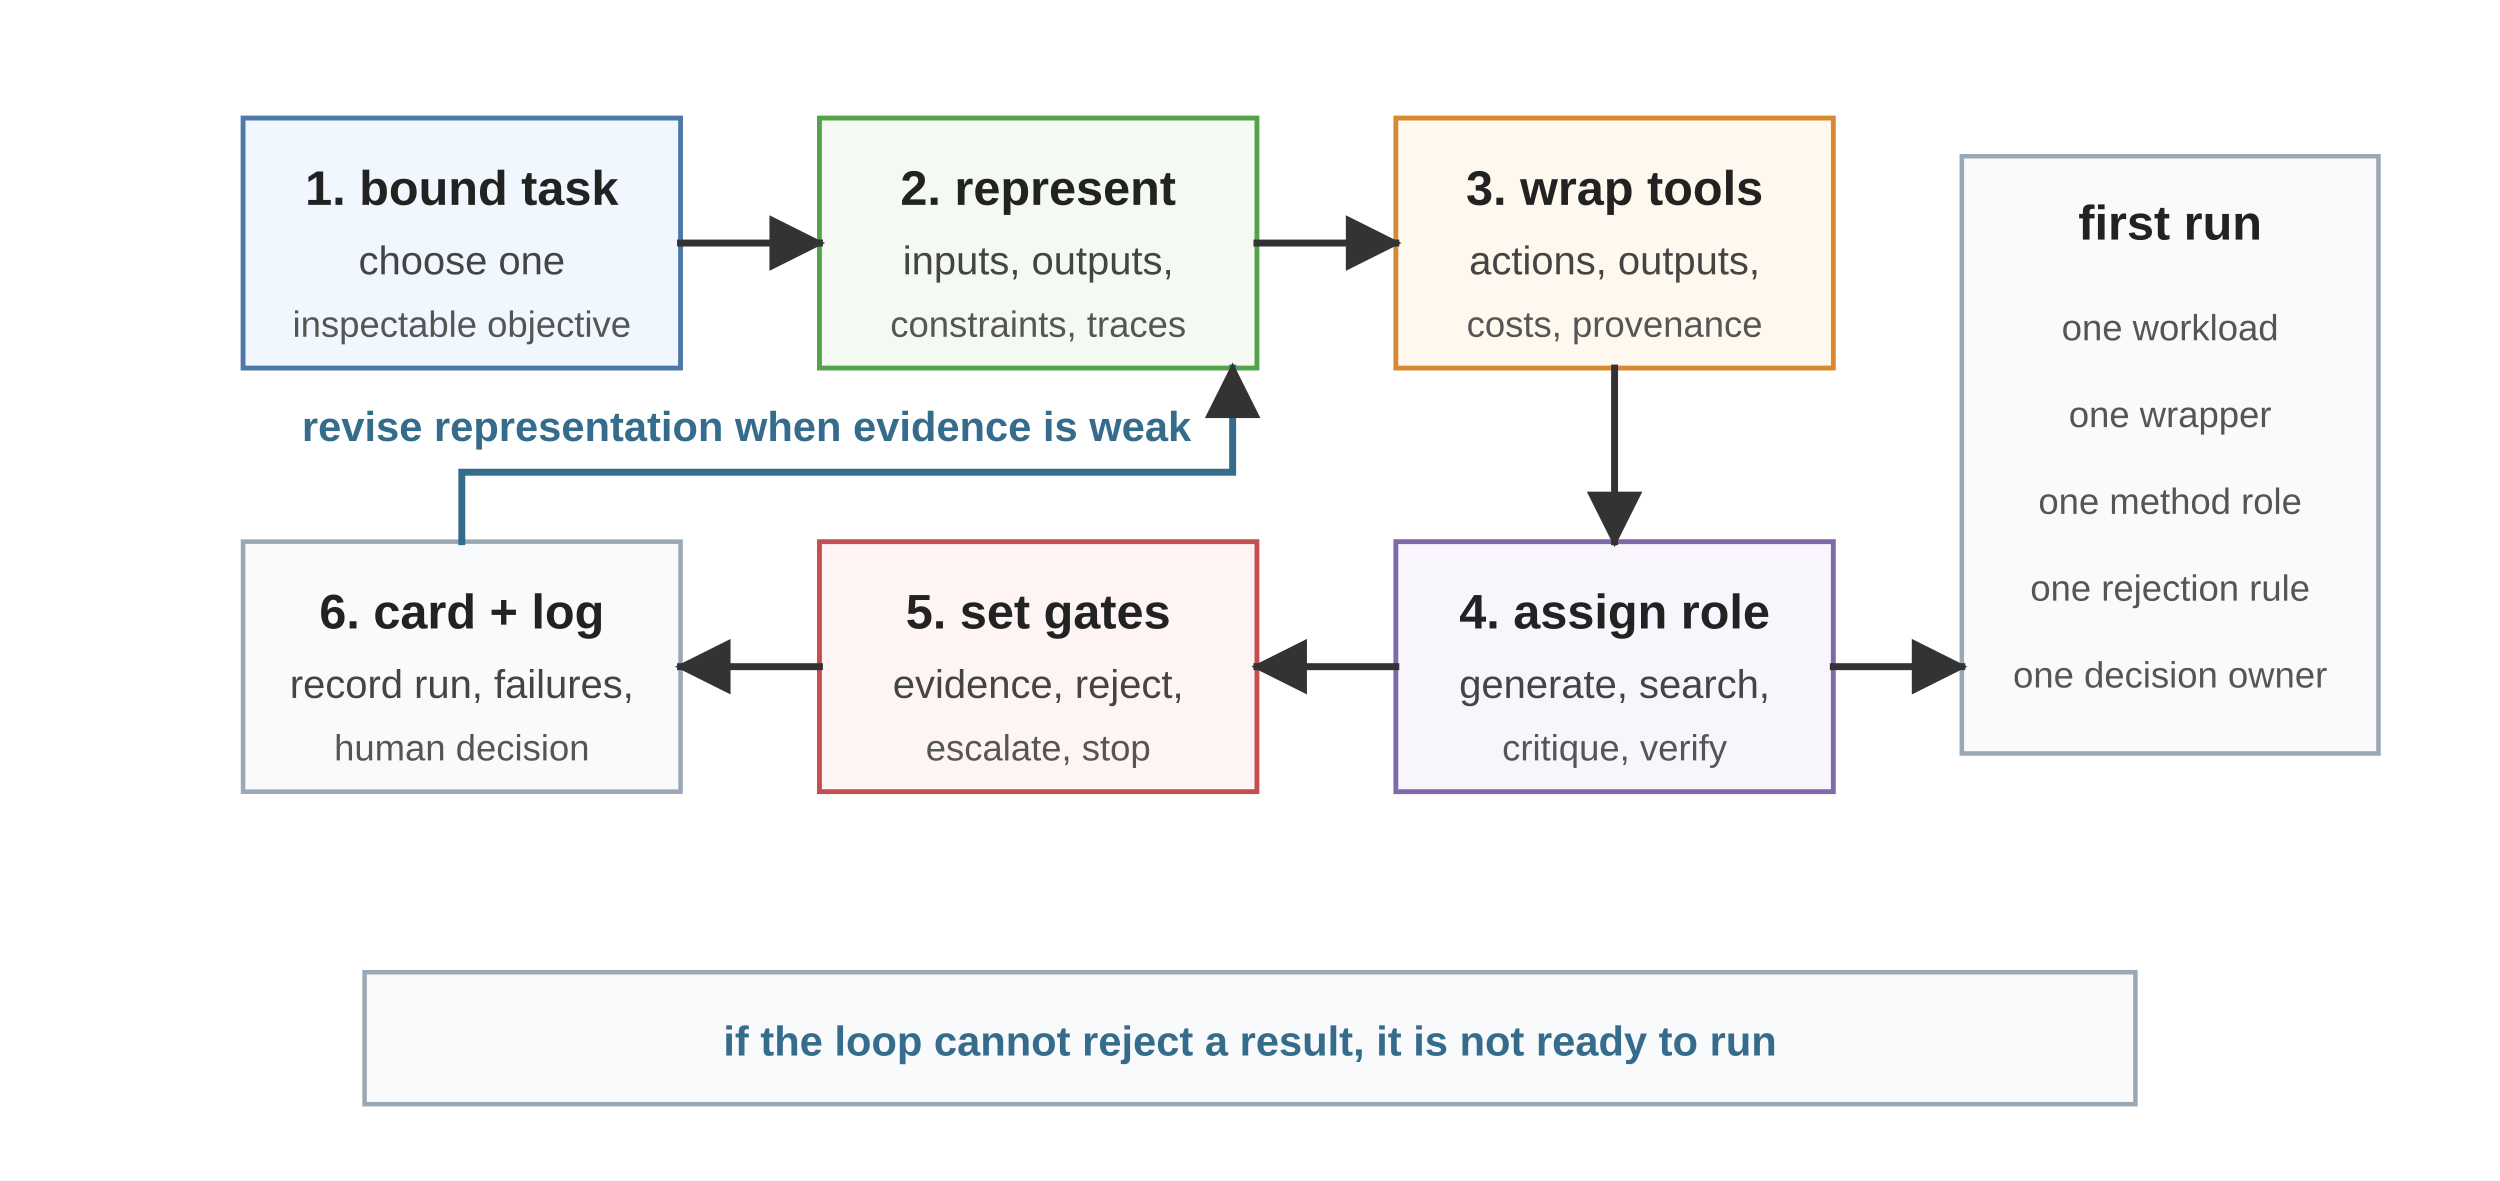
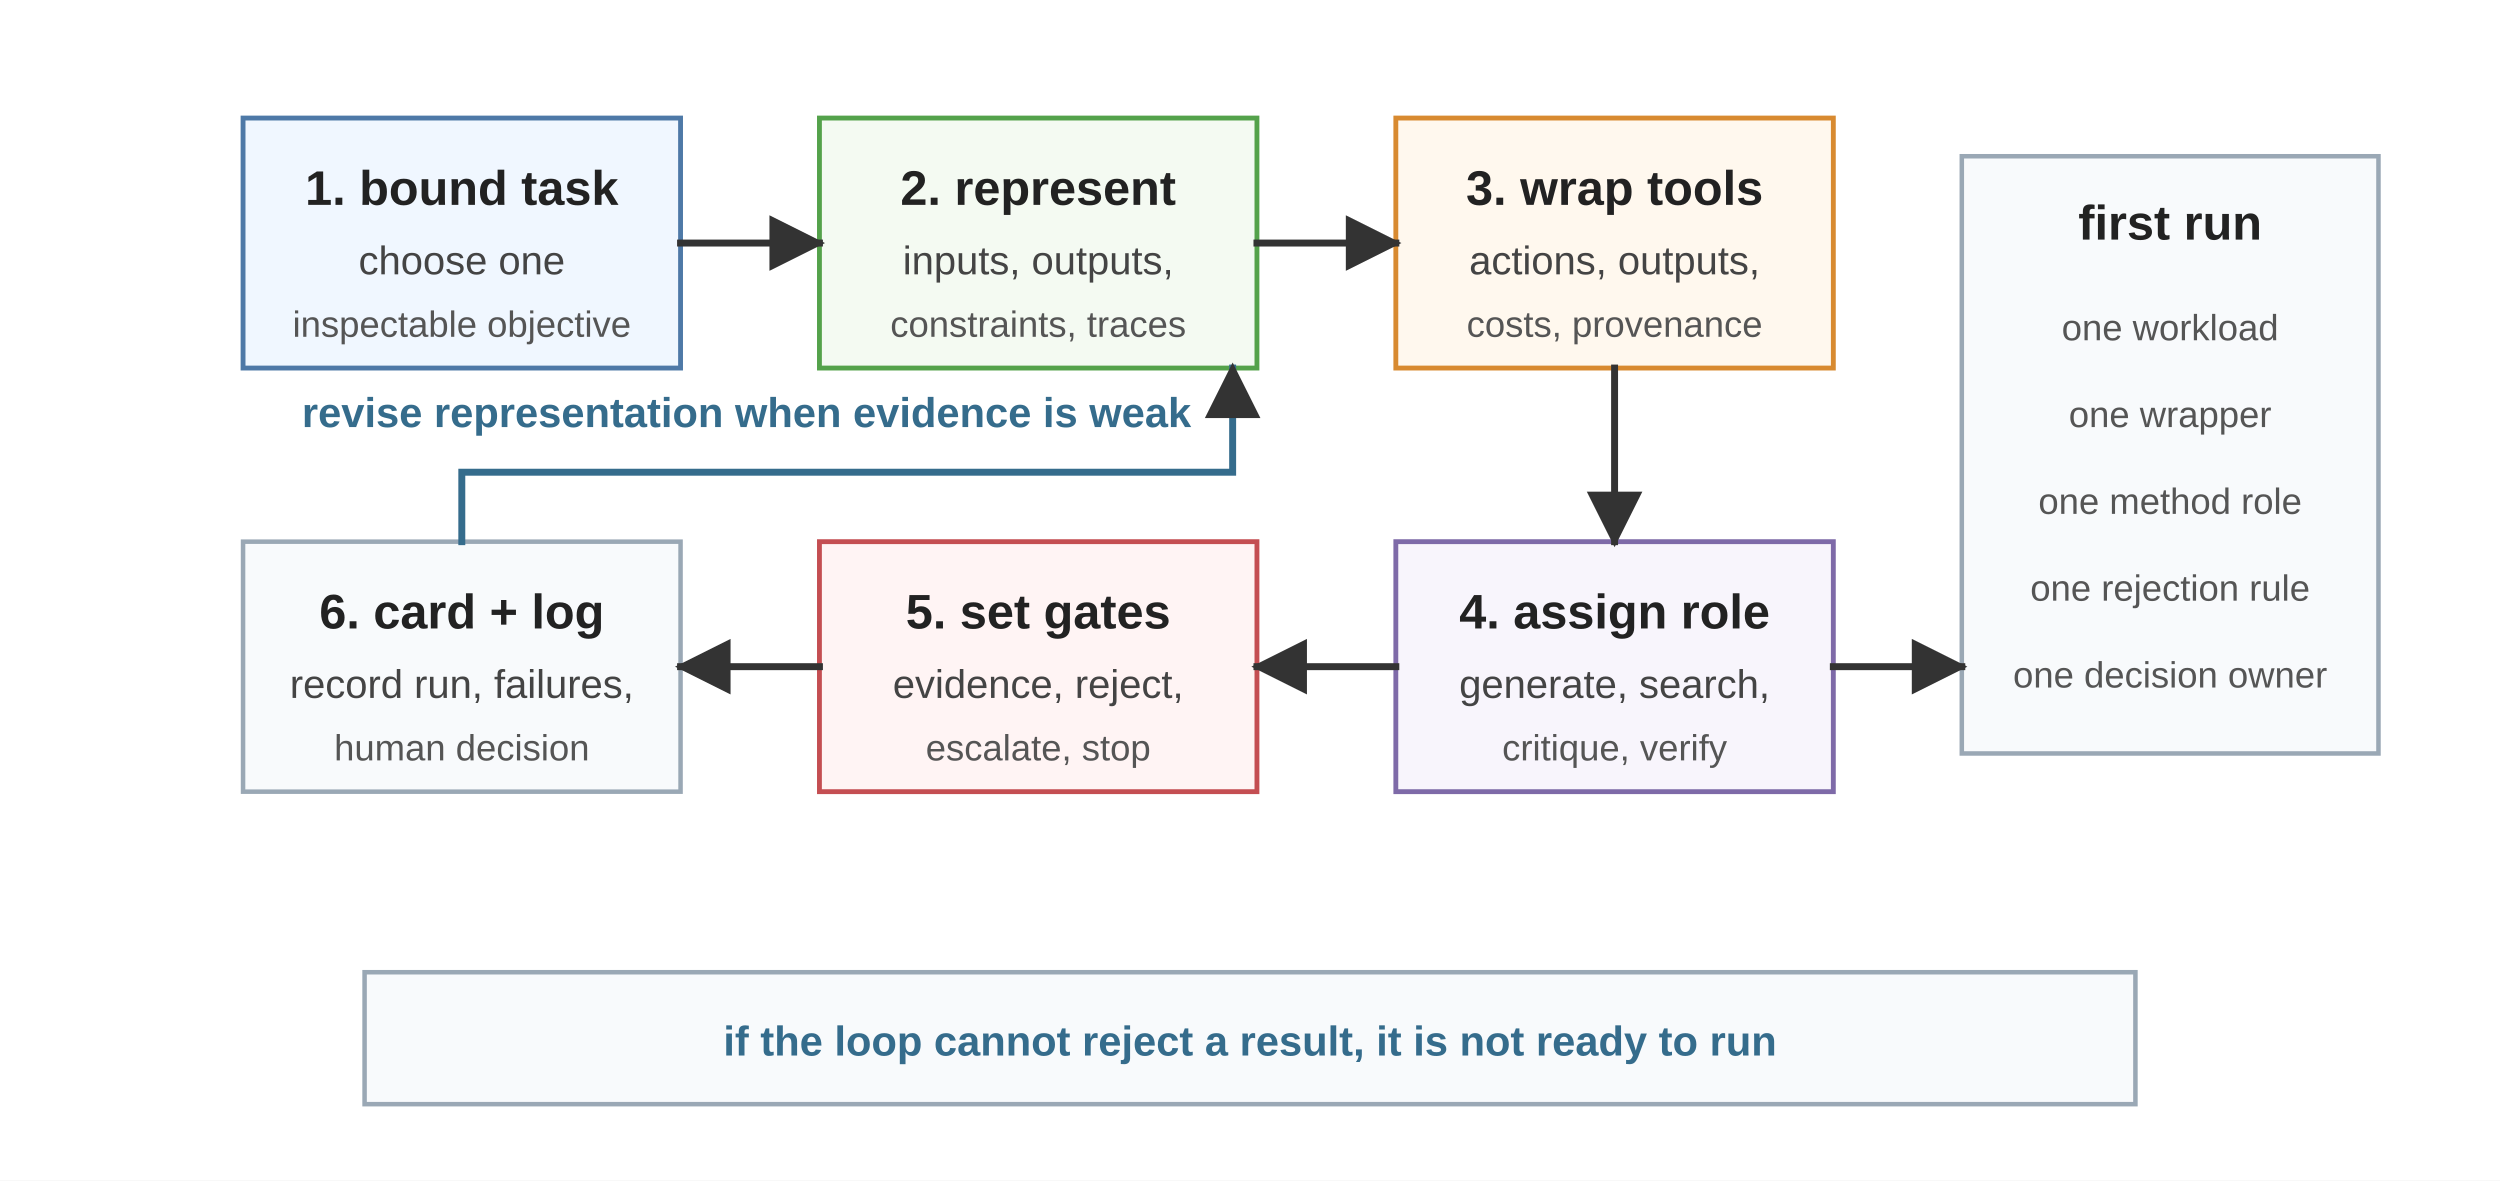
<svg xmlns="http://www.w3.org/2000/svg" viewBox="0 0 720 340" role="img">
  <defs>
    <marker id="arrow" viewBox="0 0 10 10" refX="9" refY="5" markerWidth="8" markerHeight="8" orient="auto">
      <path d="M 0 0 L 10 5 L 0 10 z" fill="#333333" />
    </marker>
    <style>
      .font { font-family: Arial, Helvetica, sans-serif; }
      .label { font-size: 14px; font-weight: 700; fill: #222222; }
      .small { font-size: 11.5px; fill: #444444; }
      .micro { font-size: 10.5px; fill: #555555; }
      .note { font-size: 12px; font-weight: 700; fill: #356C8C; }
      .task { fill: #F0F7FF; stroke: #4E79A7; stroke-width: 1.4; }
      .rep { fill: #F4FAF2; stroke: #54A24B; stroke-width: 1.4; }
      .env { fill: #FFF8EE; stroke: #D88A30; stroke-width: 1.4; }
      .method { fill: #F8F5FC; stroke: #7E6AA8; stroke-width: 1.4; }
      .evidence { fill: #FFF4F4; stroke: #C44E52; stroke-width: 1.4; }
      .card { fill: #F8FAFC; stroke: #9AA8B5; stroke-width: 1.3; }
      .arrow { stroke: #333333; stroke-width: 2; fill: none; stroke-linecap: square; stroke-linejoin: miter; }
      .return { stroke: #356C8C; stroke-width: 2; fill: none; stroke-linecap: square; stroke-linejoin: miter; }
    </style>
  </defs>
  <rect width="720" height="340" fill="#ffffff" />
  <g class="font" transform="translate(0,-90)">
    <rect class="task" x="70" y="124" width="126" height="72" />
    <text class="label" x="133" y="149" text-anchor="middle">1. bound task</text>
    <text class="small" x="133" y="169" text-anchor="middle">choose one</text>
    <text class="micro" x="133" y="187" text-anchor="middle">inspectable objective</text>
    <rect class="rep" x="236" y="124" width="126" height="72" />
    <text class="label" x="299" y="149" text-anchor="middle">2. represent</text>
    <text class="small" x="299" y="169" text-anchor="middle">inputs, outputs,</text>
    <text class="micro" x="299" y="187" text-anchor="middle">constraints, traces</text>
    <rect class="env" x="402" y="124" width="126" height="72" />
    <text class="label" x="465" y="149" text-anchor="middle">3. wrap tools</text>
    <text class="small" x="465" y="169" text-anchor="middle">actions, outputs,</text>
    <text class="micro" x="465" y="187" text-anchor="middle">costs, provenance</text>
    <rect class="evidence" x="236" y="246" width="126" height="72" />
    <text class="label" x="299" y="271" text-anchor="middle">5. set gates</text>
    <text class="small" x="299" y="291" text-anchor="middle">evidence, reject,</text>
    <text class="micro" x="299" y="309" text-anchor="middle">escalate, stop</text>
    <rect class="method" x="402" y="246" width="126" height="72" />
    <text class="label" x="465" y="271" text-anchor="middle">4. assign role</text>
    <text class="small" x="465" y="291" text-anchor="middle">generate, search,</text>
    <text class="micro" x="465" y="309" text-anchor="middle">critique, verify</text>
    <rect class="card" x="70" y="246" width="126" height="72" />
    <text class="label" x="133" y="271" text-anchor="middle">6. card + log</text>
    <text class="small" x="133" y="291" text-anchor="middle">record run, failures,</text>
    <text class="micro" x="133" y="309" text-anchor="middle">human decision</text>
    <line class="arrow" x1="196" y1="160" x2="236" y2="160" marker-end="url(#arrow)" />
    <line class="arrow" x1="362" y1="160" x2="402" y2="160" marker-end="url(#arrow)" />
    <line class="arrow" x1="465" y1="196" x2="465" y2="246" marker-end="url(#arrow)" />
    <line class="arrow" x1="402" y1="282" x2="362" y2="282" marker-end="url(#arrow)" />
    <line class="arrow" x1="236" y1="282" x2="196" y2="282" marker-end="url(#arrow)" />
    <path class="return" d="M 133 246 L 133 226 L 355 226 L 355 196" marker-end="url(#arrow)" />
-     <text class="note" x="215" y="217" text-anchor="middle">revise representation when evidence is weak</text>
+     <text class="note" x="215" y="213" text-anchor="middle">revise representation when evidence is weak</text>
    <rect class="card" x="565" y="135" width="120" height="172" />
    <text class="label" x="625" y="159" text-anchor="middle">first run</text>
    <text class="micro" x="625" y="188" text-anchor="middle">one workload</text>
    <text class="micro" x="625" y="213" text-anchor="middle">one wrapper</text>
    <text class="micro" x="625" y="238" text-anchor="middle">one method role</text>
    <text class="micro" x="625" y="263" text-anchor="middle">one rejection rule</text>
    <text class="micro" x="625" y="288" text-anchor="middle">one decision owner</text>
    <line class="arrow" x1="528" y1="282" x2="565" y2="282" marker-end="url(#arrow)" />
    <rect class="card" x="105" y="370" width="510" height="38" />
    <text class="note" x="360" y="394" text-anchor="middle">if the loop cannot reject a result, it is not ready to run</text>
  </g>
</svg>
